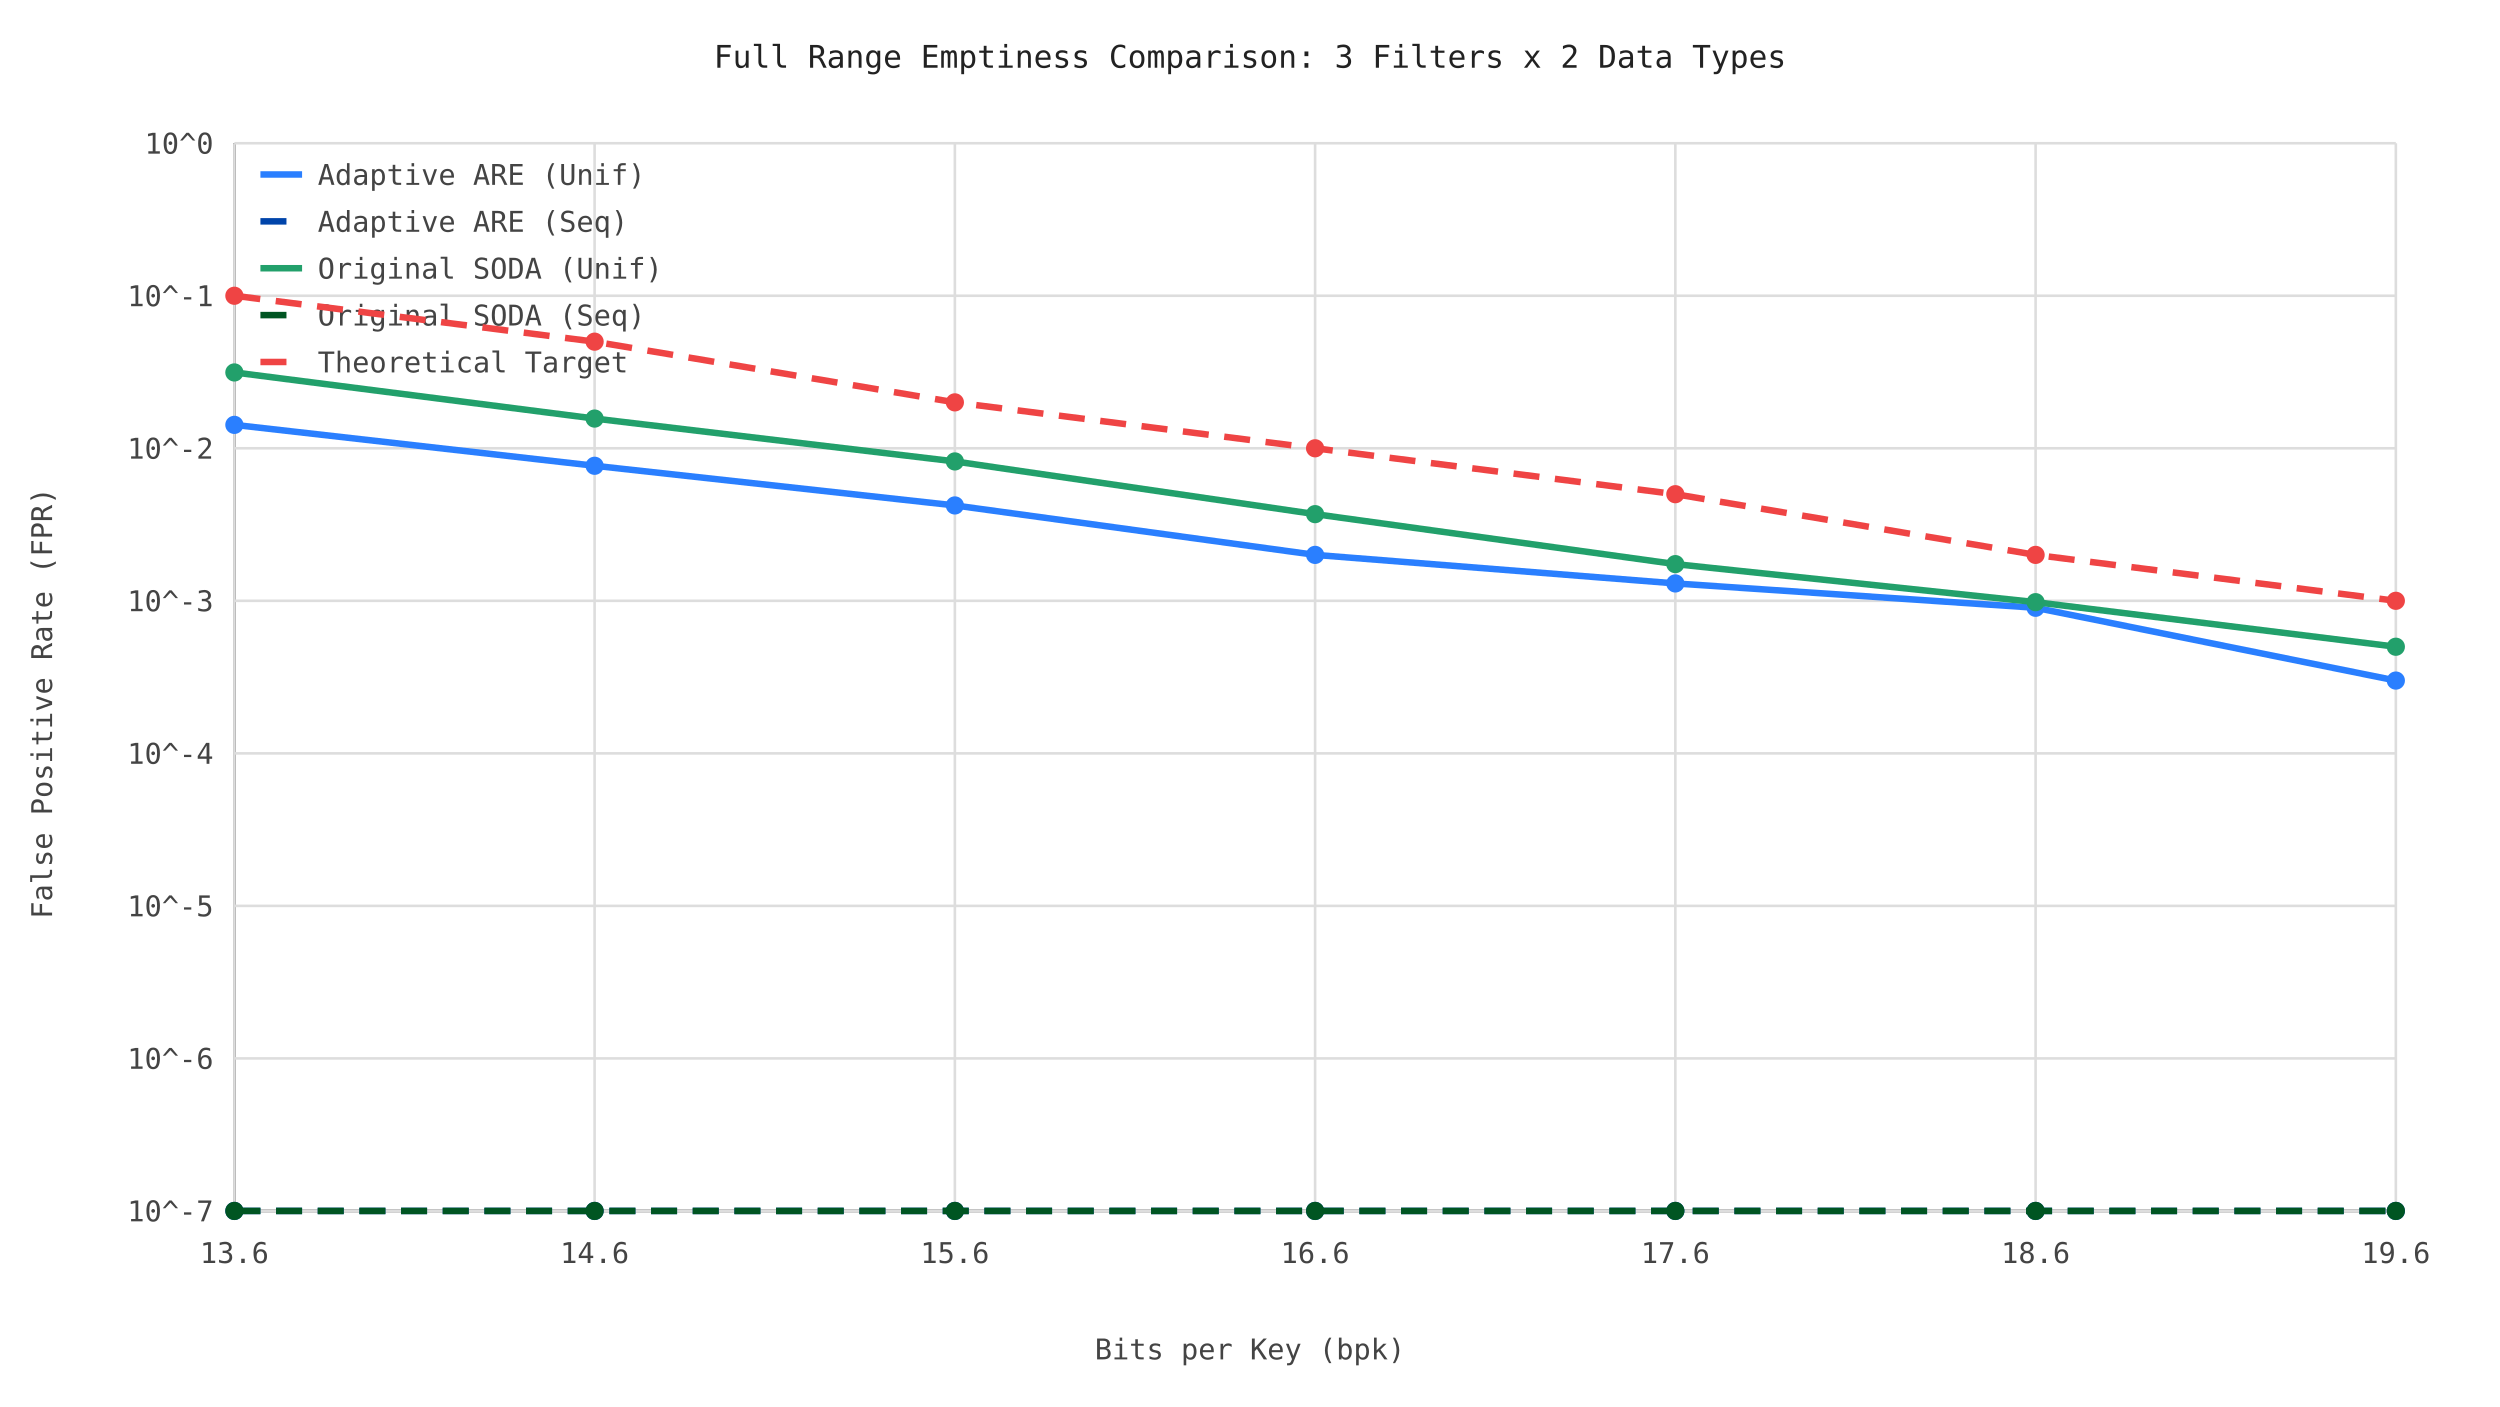
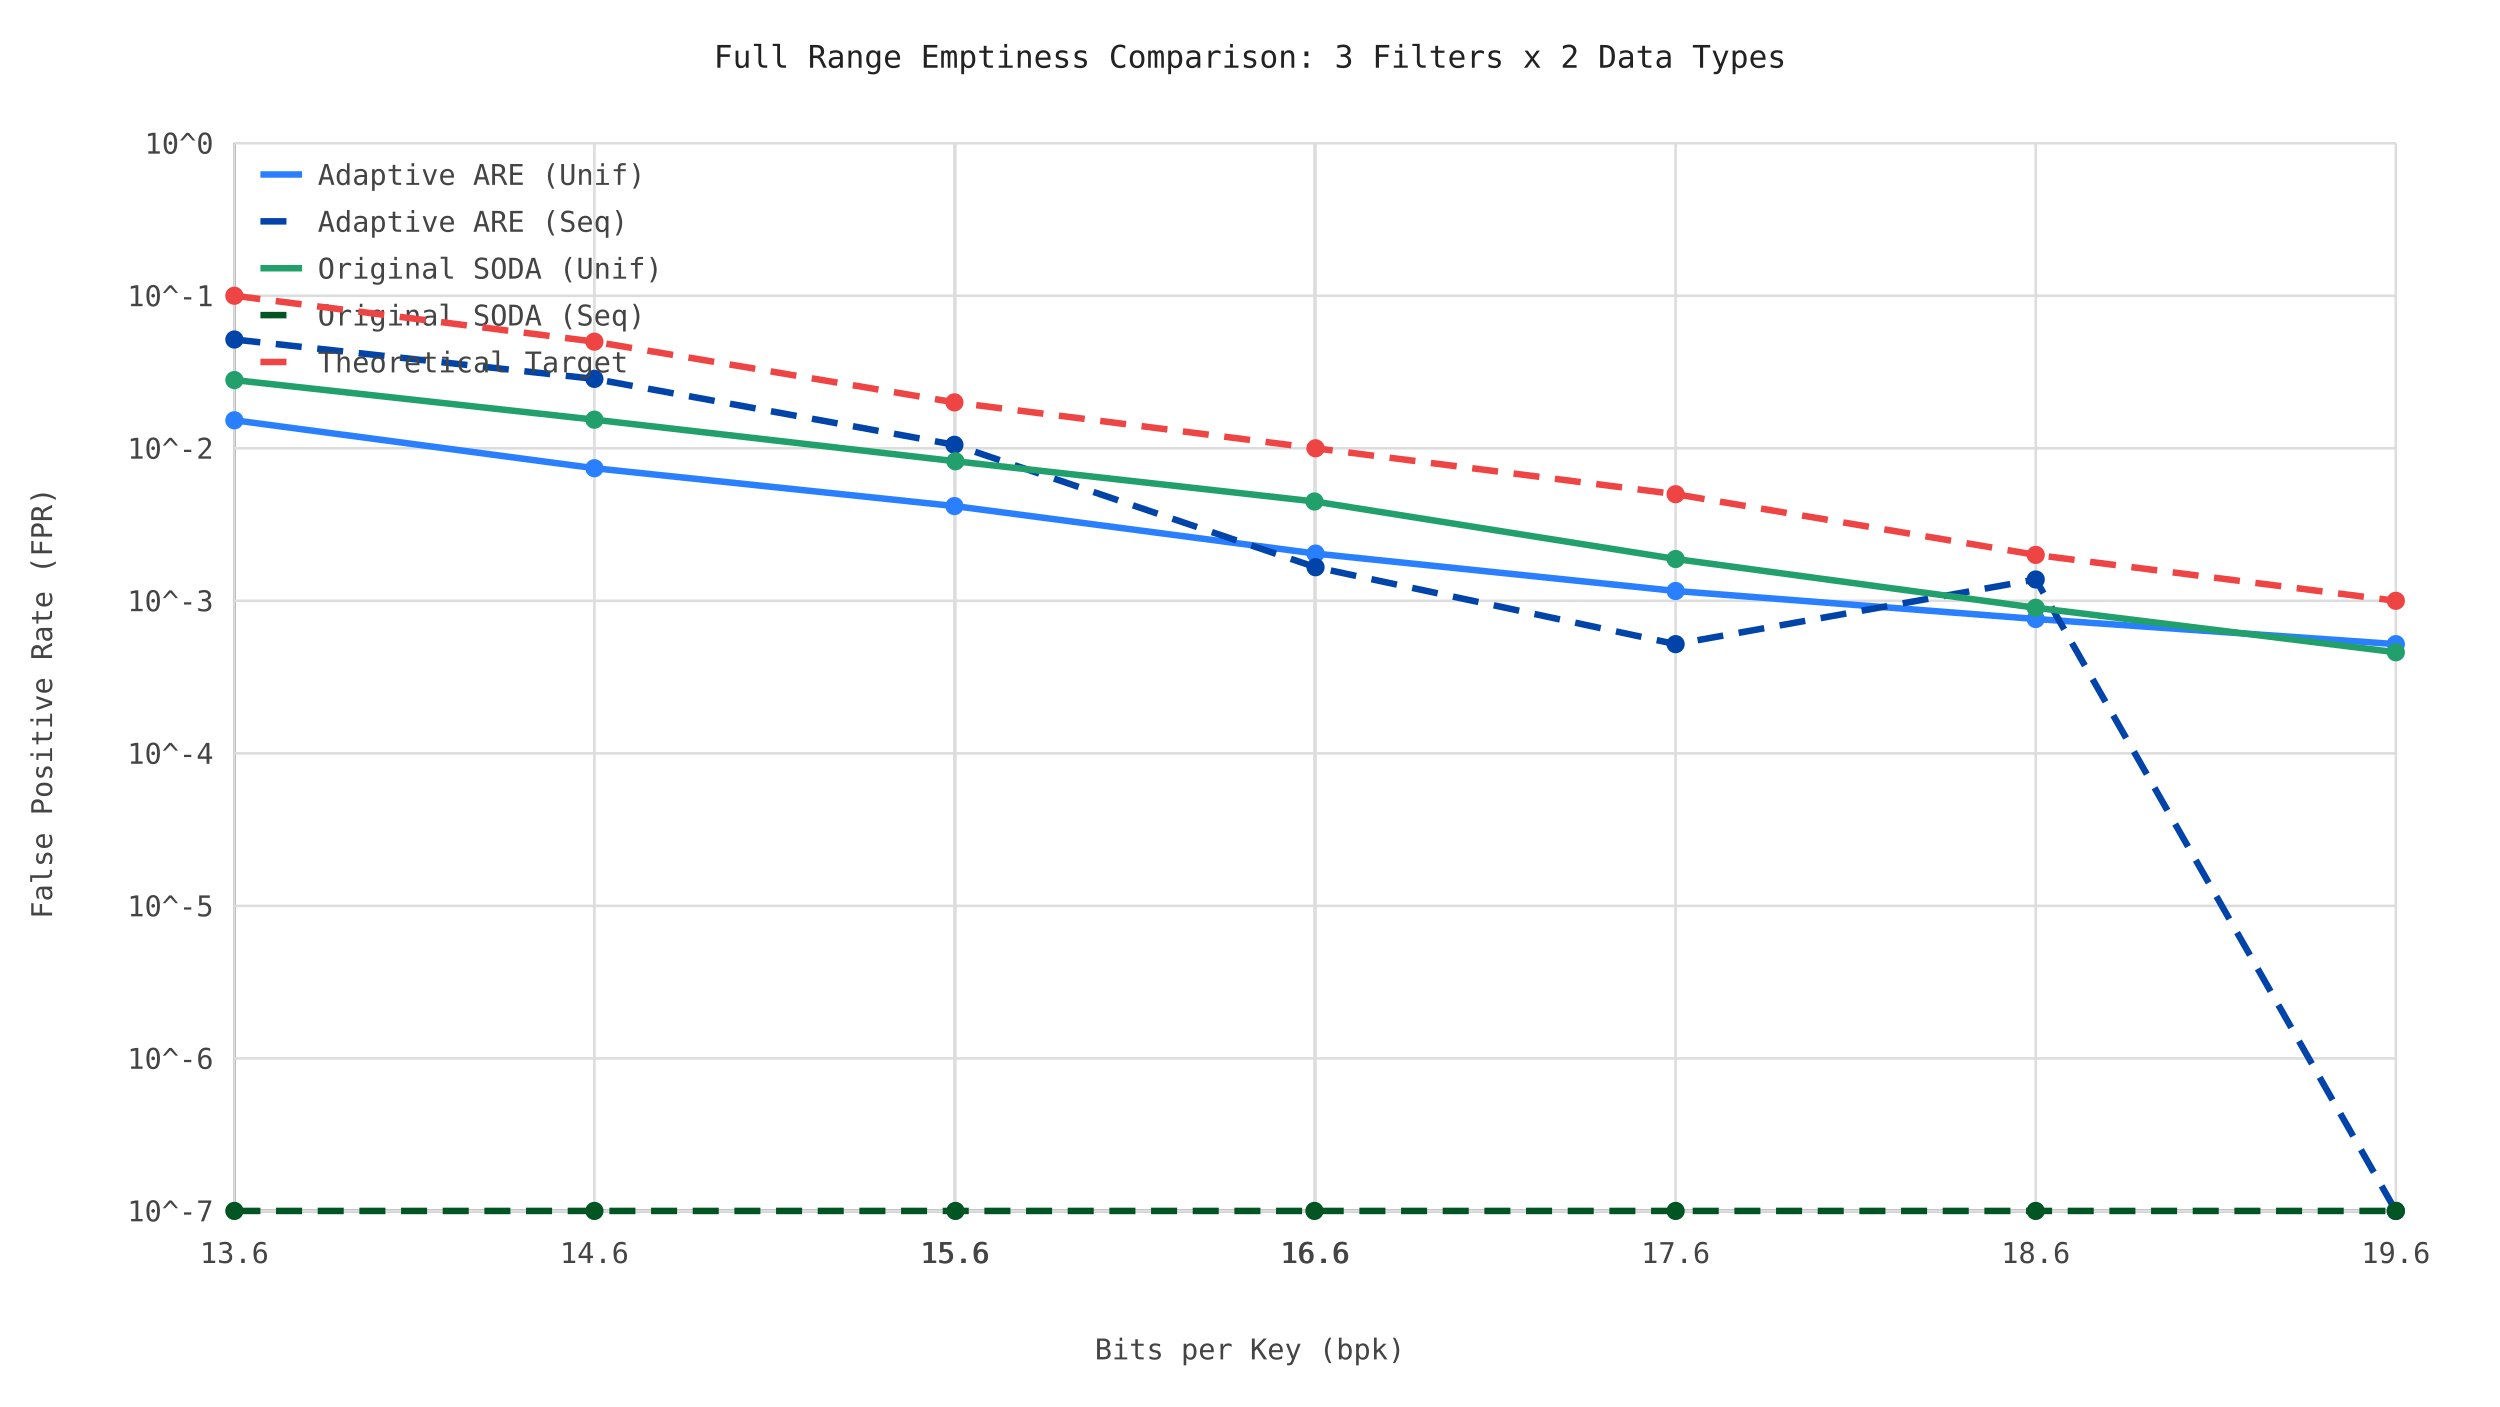
<svg xmlns="http://www.w3.org/2000/svg" width="960.0" height="540.0" viewBox="0 0 960.0 540.0">
  <style>text{font-family:Menlo,Monaco,monospace;font-size:12px;fill:#222} .axis{stroke:#333;stroke-width:1} .grid{stroke:#ddd;stroke-width:1} .label{font-size:11px;fill:#444}</style>
  <text x="480.0" y="26" text-anchor="middle">Full Range Emptiness Comparison: 3 Filters x 2 Data Types</text>
  <line class="axis" x1="90.0" y1="465.0" x2="920.0" y2="465.0" />
  <line class="axis" x1="90.0" y1="55.0" x2="90.0" y2="465.0" />
  <line class="grid" x1="90.0" y1="465.00" x2="920.0" y2="465.00" />
  <text class="label" x="82.0" y="469.00" text-anchor="end">10^-7</text>
  <line class="grid" x1="90.0" y1="406.43" x2="920.0" y2="406.43" />
  <text class="label" x="82.0" y="410.43" text-anchor="end">10^-6</text>
  <line class="grid" x1="90.0" y1="347.86" x2="920.0" y2="347.86" />
  <text class="label" x="82.0" y="351.86" text-anchor="end">10^-5</text>
  <line class="grid" x1="90.0" y1="289.29" x2="920.0" y2="289.29" />
  <text class="label" x="82.0" y="293.29" text-anchor="end">10^-4</text>
  <line class="grid" x1="90.0" y1="230.71" x2="920.0" y2="230.71" />
  <text class="label" x="82.0" y="234.71" text-anchor="end">10^-3</text>
  <line class="grid" x1="90.0" y1="172.14" x2="920.0" y2="172.14" />
  <text class="label" x="82.0" y="176.14" text-anchor="end">10^-2</text>
  <line class="grid" x1="90.0" y1="113.57" x2="920.0" y2="113.57" />
  <text class="label" x="82.0" y="117.57" text-anchor="end">10^-1</text>
  <line class="grid" x1="90.0" y1="55.00" x2="920.0" y2="55.00" />
  <text class="label" x="82.0" y="59.00" text-anchor="end">10^0</text>
  <line class="grid" x1="90.00" y1="55.0" x2="90.00" y2="465.0" />
  <text class="label" x="90.00" y="485.0" text-anchor="middle">13.6</text>
-   <line class="grid" x1="228.33" y1="55.0" x2="228.33" y2="465.0" />
-   <text class="label" x="228.33" y="485.0" text-anchor="middle">14.6</text>
-   <line class="grid" x1="366.67" y1="55.0" x2="366.67" y2="465.0" />
-   <text class="label" x="366.67" y="485.0" text-anchor="middle">15.6</text>
-   <line class="grid" x1="505.00" y1="55.0" x2="505.00" y2="465.0" />
-   <text class="label" x="505.00" y="485.0" text-anchor="middle">16.6</text>
-   <line class="grid" x1="643.33" y1="55.0" x2="643.33" y2="465.0" />
-   <text class="label" x="643.33" y="485.0" text-anchor="middle">17.6</text>
-   <line class="grid" x1="781.67" y1="55.0" x2="781.67" y2="465.0" />
-   <text class="label" x="781.67" y="485.0" text-anchor="middle">18.6</text>
+   <line class="grid" x1="228.25" y1="55.0" x2="228.25" y2="465.0" />
+   <text class="label" x="228.25" y="485.0" text-anchor="middle">14.6</text>
+   <line class="grid" x1="366.50" y1="55.0" x2="366.50" y2="465.0" />
+   <text class="label" x="366.50" y="485.0" text-anchor="middle">15.6</text>
+   <line class="grid" x1="366.89" y1="55.0" x2="366.89" y2="465.0" />
+   <text class="label" x="366.89" y="485.0" text-anchor="middle">15.6</text>
+   <line class="grid" x1="504.75" y1="55.0" x2="504.75" y2="465.0" />
+   <text class="label" x="504.75" y="485.0" text-anchor="middle">16.6</text>
+   <line class="grid" x1="505.17" y1="55.0" x2="505.17" y2="465.0" />
+   <text class="label" x="505.17" y="485.0" text-anchor="middle">16.6</text>
+   <line class="grid" x1="643.44" y1="55.0" x2="643.44" y2="465.0" />
+   <text class="label" x="643.44" y="485.0" text-anchor="middle">17.6</text>
+   <line class="grid" x1="781.72" y1="55.0" x2="781.72" y2="465.0" />
+   <text class="label" x="781.72" y="485.0" text-anchor="middle">18.6</text>
  <line class="grid" x1="920.00" y1="55.0" x2="920.00" y2="465.0" />
  <text class="label" x="920.00" y="485.0" text-anchor="middle">19.6</text>
-   <polyline fill="none" stroke="#2a7fff" stroke-width="2.5" points="90.00,163.15 228.33,178.86 366.67,194.09 505.00,213.08 643.33,224.04 781.67,233.39 920.00,261.34" />
-   <circle cx="90.00" cy="163.15" r="3.5" fill="#2a7fff" />
-   <circle cx="228.33" cy="178.86" r="3.5" fill="#2a7fff" />
-   <circle cx="366.67" cy="194.09" r="3.5" fill="#2a7fff" />
-   <circle cx="505.00" cy="213.08" r="3.5" fill="#2a7fff" />
-   <circle cx="643.33" cy="224.04" r="3.5" fill="#2a7fff" />
-   <circle cx="781.67" cy="233.39" r="3.5" fill="#2a7fff" />
-   <circle cx="920.00" cy="261.34" r="3.5" fill="#2a7fff" />
+   <polyline fill="none" stroke="#2a7fff" stroke-width="2.5" points="90.00,161.39 228.25,179.80 366.50,194.33 505.17,212.58 643.44,226.94 781.72,237.70 920.00,247.35" />
+   <circle cx="90.00" cy="161.39" r="3.5" fill="#2a7fff" />
+   <circle cx="228.25" cy="179.80" r="3.5" fill="#2a7fff" />
+   <circle cx="366.50" cy="194.33" r="3.5" fill="#2a7fff" />
+   <circle cx="505.17" cy="212.58" r="3.5" fill="#2a7fff" />
+   <circle cx="643.44" cy="226.94" r="3.5" fill="#2a7fff" />
+   <circle cx="781.72" cy="237.70" r="3.5" fill="#2a7fff" />
+   <circle cx="920.00" cy="247.35" r="3.5" fill="#2a7fff" />
  <line x1="100.0" y1="67.0" x2="116.0" y2="67.0" stroke="#2a7fff" stroke-width="2.5" />
  <text class="label" x="122.0" y="71.0">Adaptive ARE (Unif)</text>
-   <polyline fill="none" stroke="#0044aa" stroke-width="2.5" stroke-dasharray="10,6" points="90.00,465.00 228.33,465.00 366.67,465.00 505.00,465.00 643.33,465.00 781.67,465.00 920.00,465.00" />
-   <circle cx="90.00" cy="465.00" r="3.5" fill="#0044aa" />
-   <circle cx="228.33" cy="465.00" r="3.5" fill="#0044aa" />
-   <circle cx="366.67" cy="465.00" r="3.5" fill="#0044aa" />
-   <circle cx="505.00" cy="465.00" r="3.5" fill="#0044aa" />
-   <circle cx="643.33" cy="465.00" r="3.5" fill="#0044aa" />
-   <circle cx="781.67" cy="465.00" r="3.5" fill="#0044aa" />
+   <polyline fill="none" stroke="#0044aa" stroke-width="2.5" stroke-dasharray="10,6" points="90.00,130.37 228.25,145.50 366.50,170.81 505.17,217.82 643.44,247.35 781.72,222.52 920.00,465.00" />
+   <circle cx="90.00" cy="130.37" r="3.5" fill="#0044aa" />
+   <circle cx="228.25" cy="145.50" r="3.5" fill="#0044aa" />
+   <circle cx="366.50" cy="170.81" r="3.5" fill="#0044aa" />
+   <circle cx="505.17" cy="217.82" r="3.5" fill="#0044aa" />
+   <circle cx="643.44" cy="247.35" r="3.5" fill="#0044aa" />
+   <circle cx="781.72" cy="222.52" r="3.5" fill="#0044aa" />
  <circle cx="920.00" cy="465.00" r="3.5" fill="#0044aa" />
  <line x1="100.0" y1="85.0" x2="116.0" y2="85.0" stroke="#0044aa" stroke-width="2.5" stroke-dasharray="10,6" />
  <text class="label" x="122.0" y="89.0">Adaptive ARE (Seq)</text>
-   <polyline fill="none" stroke="#22a06b" stroke-width="2.5" points="90.00,143.02 228.33,160.73 366.67,177.19 505.00,197.43 643.33,216.62 781.67,231.23 920.00,248.35" />
-   <circle cx="90.00" cy="143.02" r="3.5" fill="#22a06b" />
-   <circle cx="228.33" cy="160.73" r="3.5" fill="#22a06b" />
-   <circle cx="366.67" cy="177.19" r="3.5" fill="#22a06b" />
-   <circle cx="505.00" cy="197.43" r="3.5" fill="#22a06b" />
-   <circle cx="643.33" cy="216.62" r="3.5" fill="#22a06b" />
-   <circle cx="781.67" cy="231.23" r="3.5" fill="#22a06b" />
-   <circle cx="920.00" cy="248.35" r="3.5" fill="#22a06b" />
+   <polyline fill="none" stroke="#22a06b" stroke-width="2.5" points="90.00,145.95 228.25,161.16 366.89,177.13 504.75,192.57 643.44,214.66 781.72,233.39 920.00,250.47" />
+   <circle cx="90.00" cy="145.95" r="3.5" fill="#22a06b" />
+   <circle cx="228.25" cy="161.16" r="3.5" fill="#22a06b" />
+   <circle cx="366.89" cy="177.13" r="3.5" fill="#22a06b" />
+   <circle cx="504.75" cy="192.57" r="3.5" fill="#22a06b" />
+   <circle cx="643.44" cy="214.66" r="3.5" fill="#22a06b" />
+   <circle cx="781.72" cy="233.39" r="3.5" fill="#22a06b" />
+   <circle cx="920.00" cy="250.47" r="3.5" fill="#22a06b" />
  <line x1="100.0" y1="103.0" x2="116.0" y2="103.0" stroke="#22a06b" stroke-width="2.5" />
  <text class="label" x="122.0" y="107.0">Original SODA (Unif)</text>
-   <polyline fill="none" stroke="#005522" stroke-width="2.5" stroke-dasharray="10,6" points="90.00,465.00 228.33,465.00 366.67,465.00 505.00,465.00 643.33,465.00 781.67,465.00 920.00,465.00" />
+   <polyline fill="none" stroke="#005522" stroke-width="2.5" stroke-dasharray="10,6" points="90.00,465.00 228.25,465.00 366.89,465.00 504.75,465.00 643.44,465.00 781.72,465.00 920.00,465.00" />
  <circle cx="90.00" cy="465.00" r="3.5" fill="#005522" />
-   <circle cx="228.33" cy="465.00" r="3.5" fill="#005522" />
-   <circle cx="366.67" cy="465.00" r="3.5" fill="#005522" />
-   <circle cx="505.00" cy="465.00" r="3.5" fill="#005522" />
-   <circle cx="643.33" cy="465.00" r="3.5" fill="#005522" />
-   <circle cx="781.67" cy="465.00" r="3.5" fill="#005522" />
+   <circle cx="228.25" cy="465.00" r="3.5" fill="#005522" />
+   <circle cx="366.89" cy="465.00" r="3.5" fill="#005522" />
+   <circle cx="504.75" cy="465.00" r="3.5" fill="#005522" />
+   <circle cx="643.44" cy="465.00" r="3.5" fill="#005522" />
+   <circle cx="781.72" cy="465.00" r="3.5" fill="#005522" />
  <circle cx="920.00" cy="465.00" r="3.5" fill="#005522" />
  <line x1="100.0" y1="121.0" x2="116.0" y2="121.0" stroke="#005522" stroke-width="2.5" stroke-dasharray="10,6" />
  <text class="label" x="122.0" y="125.0">Original SODA (Seq)</text>
-   <polyline fill="none" stroke="#ef4444" stroke-width="2.5" stroke-dasharray="10,6" points="90.00,113.57 228.33,131.20 366.67,154.51 505.00,172.14 643.33,189.77 781.67,213.08 920.00,230.71" />
+   <polyline fill="none" stroke="#ef4444" stroke-width="2.5" stroke-dasharray="10,6" points="90.00,113.57 228.25,131.20 366.50,154.51 505.17,172.14 643.44,189.77 781.72,213.08 920.00,230.71" />
  <circle cx="90.00" cy="113.57" r="3.5" fill="#ef4444" />
-   <circle cx="228.33" cy="131.20" r="3.5" fill="#ef4444" />
-   <circle cx="366.67" cy="154.51" r="3.5" fill="#ef4444" />
-   <circle cx="505.00" cy="172.14" r="3.5" fill="#ef4444" />
-   <circle cx="643.33" cy="189.77" r="3.5" fill="#ef4444" />
-   <circle cx="781.67" cy="213.08" r="3.5" fill="#ef4444" />
+   <circle cx="228.25" cy="131.20" r="3.5" fill="#ef4444" />
+   <circle cx="366.50" cy="154.51" r="3.5" fill="#ef4444" />
+   <circle cx="505.17" cy="172.14" r="3.5" fill="#ef4444" />
+   <circle cx="643.44" cy="189.77" r="3.5" fill="#ef4444" />
+   <circle cx="781.72" cy="213.08" r="3.5" fill="#ef4444" />
  <circle cx="920.00" cy="230.71" r="3.5" fill="#ef4444" />
  <line x1="100.0" y1="139.0" x2="116.0" y2="139.0" stroke="#ef4444" stroke-width="2.5" stroke-dasharray="10,6" />
  <text class="label" x="122.0" y="143.0">Theoretical Target</text>
  <text class="label" x="480.0" y="522.0" text-anchor="middle">Bits per Key (bpk)</text>
  <text class="label" transform="translate(20,270.0) rotate(-90)" text-anchor="middle">False Positive Rate (FPR)</text>
</svg>
